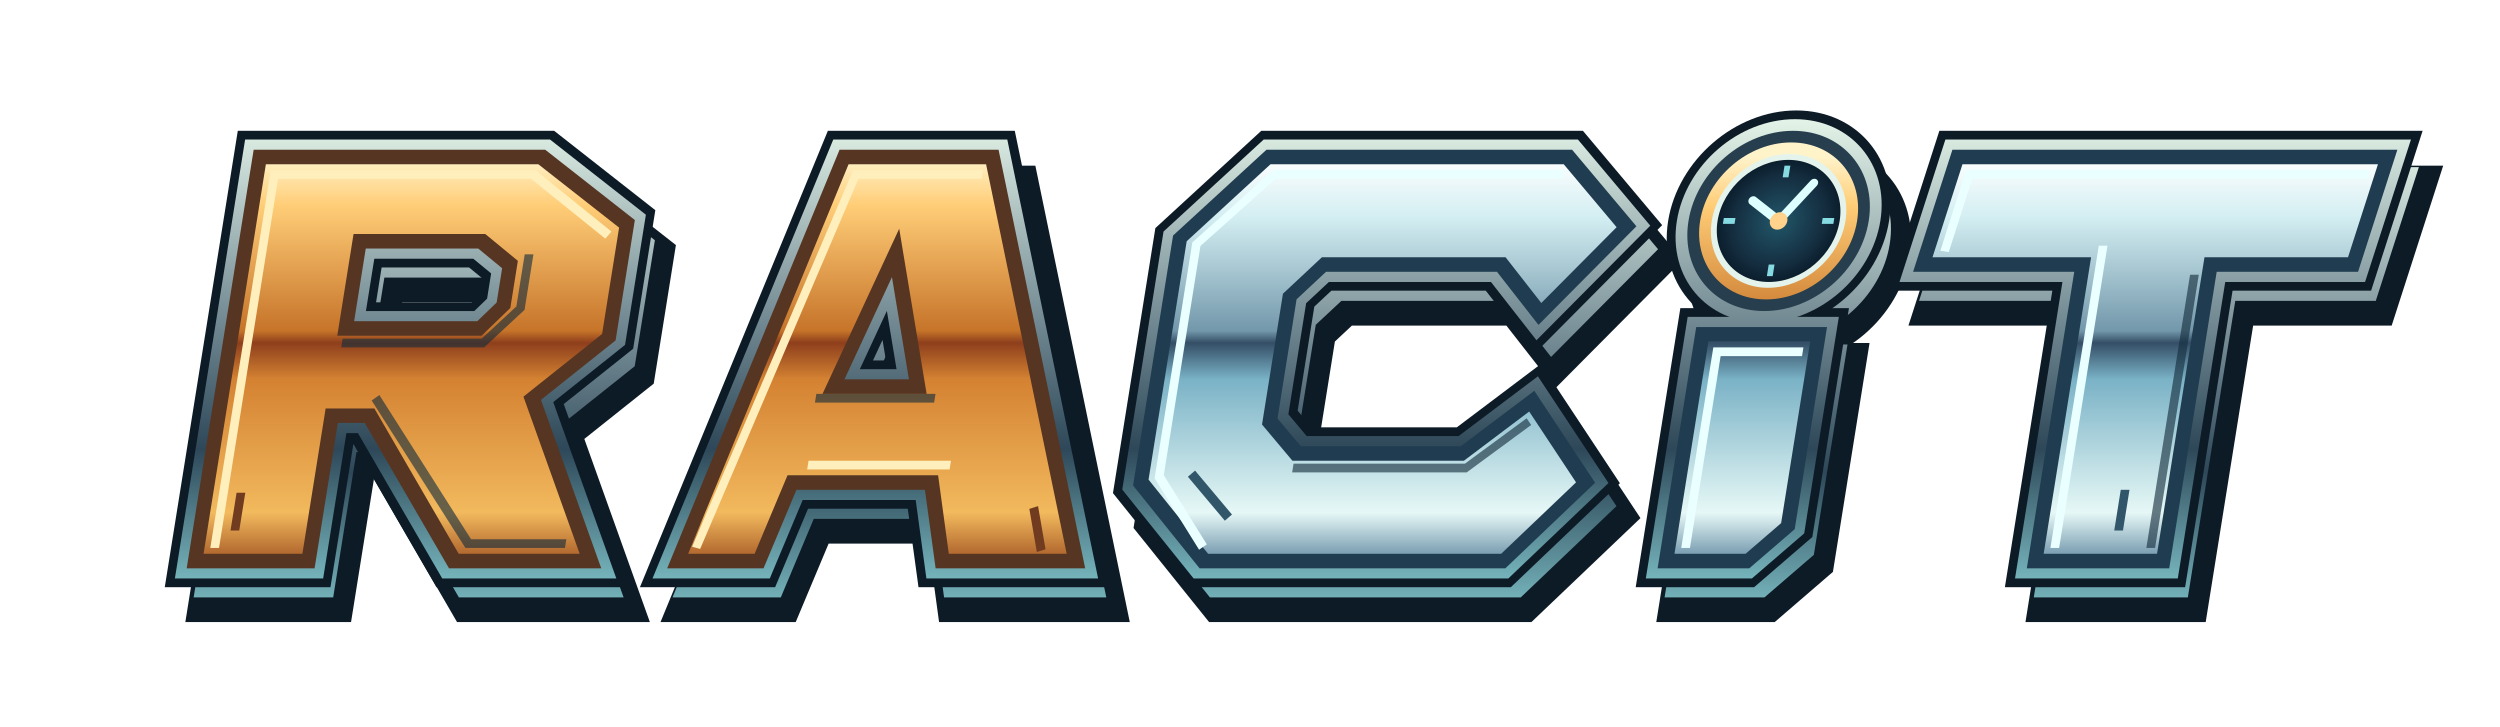
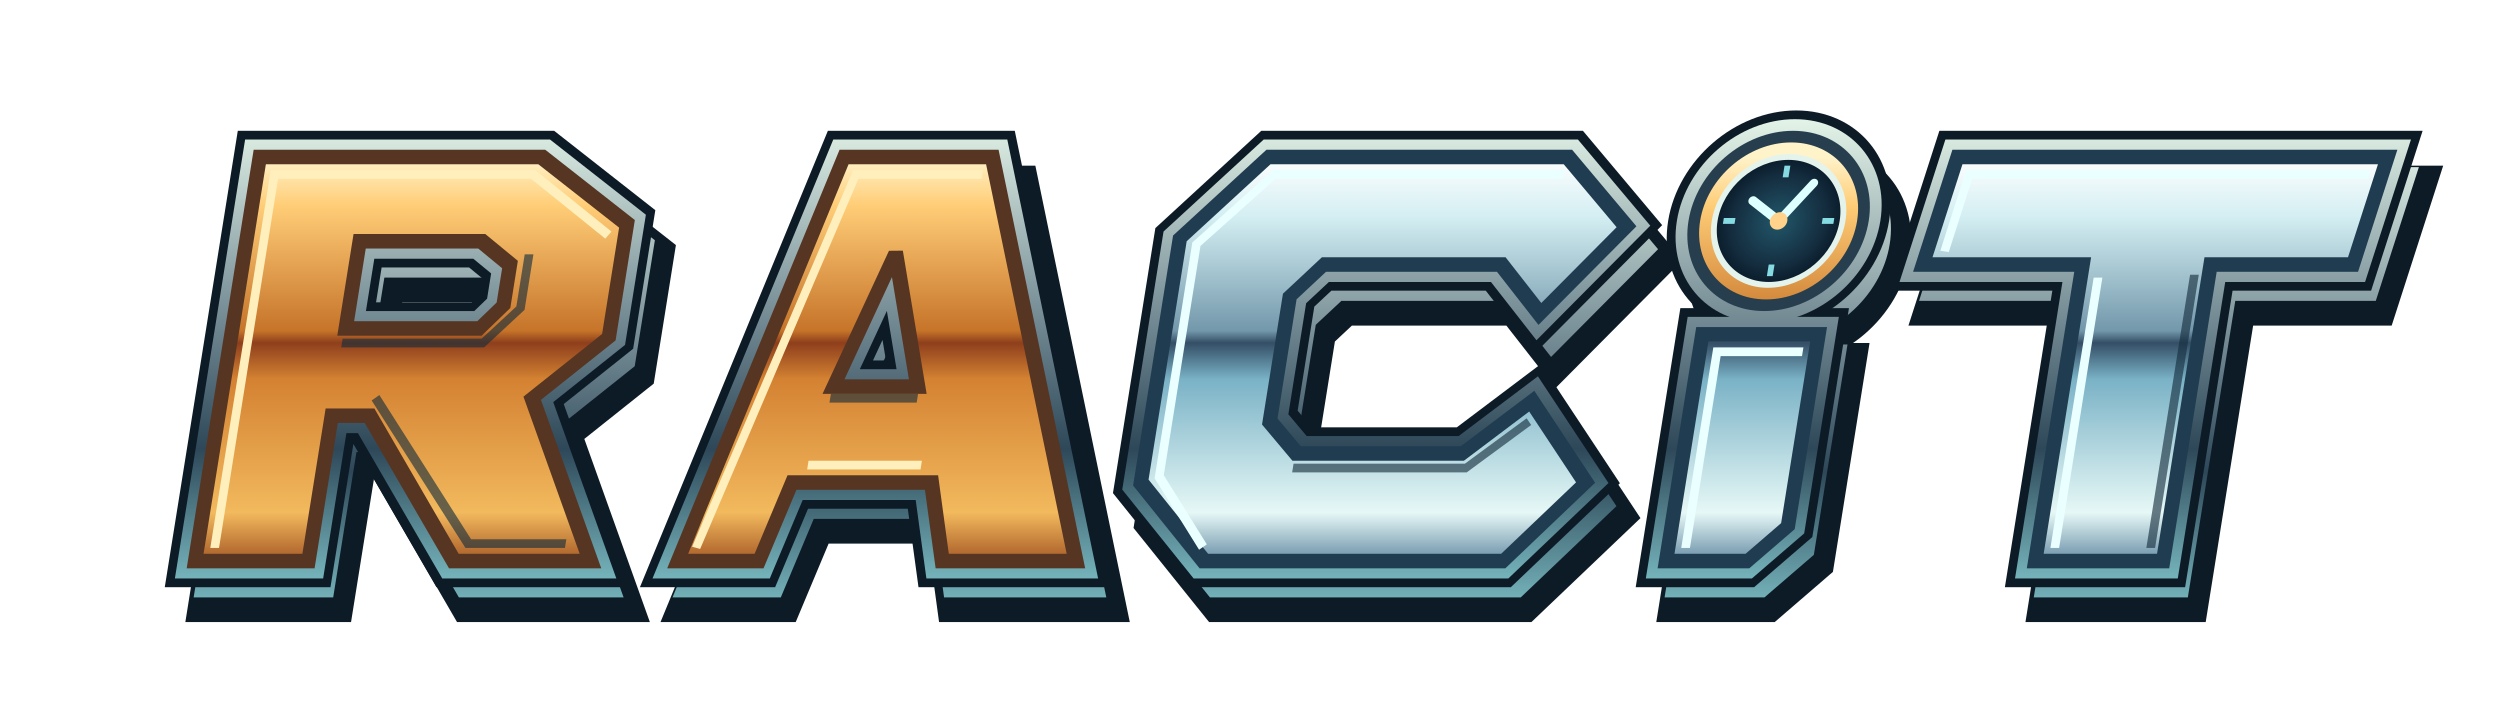
<svg xmlns="http://www.w3.org/2000/svg" width="860" height="250" viewBox="0 0 860 250" role="img" aria-labelledby="title desc">
  <defs>
    <linearGradient id="copper" x1="0" y1="54" x2="0" y2="193" gradientUnits="userSpaceOnUse">
      <stop offset="0" stop-color="#fff3ca" />
      <stop offset="0.12" stop-color="#ffcd77" />
      <stop offset="0.43" stop-color="#c67429" />
      <stop offset="0.46" stop-color="#8e3f1c" />
      <stop offset="0.55" stop-color="#d48232" />
      <stop offset="0.88" stop-color="#f2b95d" />
      <stop offset="1" stop-color="#a75b27" />
    </linearGradient>
    <linearGradient id="steel" x1="0" y1="54" x2="0" y2="193" gradientUnits="userSpaceOnUse">
      <stop offset="0" stop-color="#ffffff" />
      <stop offset="0.15" stop-color="#d3eef2" />
      <stop offset="0.43" stop-color="#7398ab" />
      <stop offset="0.46" stop-color="#344e66" />
      <stop offset="0.55" stop-color="#7ab2c6" />
      <stop offset="0.88" stop-color="#e6f8f6" />
      <stop offset="1" stop-color="#698fa7" />
    </linearGradient>
    <linearGradient id="edge" x1="0" y1="40" x2="0" y2="216" gradientUnits="userSpaceOnUse">
      <stop offset="0" stop-color="#e5f5e9" />
      <stop offset="0.36" stop-color="#7d949c" />
      <stop offset="0.65" stop-color="#2e4859" />
      <stop offset="1" stop-color="#90dcdf" />
    </linearGradient>
    <linearGradient id="depth" x1="0" y1="54" x2="0" y2="210" gradientUnits="userSpaceOnUse">
      <stop offset="0" stop-color="#263746" />
      <stop offset="0.65" stop-color="#17232d" />
      <stop offset="1" stop-color="#335d6b" />
    </linearGradient>
    <radialGradient id="dial">
      <stop offset="0" stop-color="#22576a" />
      <stop offset="0.72" stop-color="#142d3f" />
      <stop offset="1" stop-color="#091b29" />
    </radialGradient>
    <g id="warm" fill-rule="evenodd">
      <path d="M58 54H155L188 77V116L165 137L194 193H147L110 143H97V193H58ZM97 83V113H143L150 105V91L139 83Z" />
-       <path d="M224 193L259 54H310L361 193H315L307 166H259L252 193ZM268 133H297L282 87Z" />
+       <path d="M224 193L259 54H310L361 193H315L307 166H259L252 193ZM268 133H297L282 87Z" stroke-miterlimit="2" />
    </g>
    <g id="cool" fill-rule="evenodd">
      <path d="M405 54H508L532 78L507 108L491 91H430L420 102V145L431 156H488L509 138L532 166L508 193H405L379 166V82Z" />
      <path d="M564 115H604V181L592 193H564Z" />
      <path d="M642 54H790L784 91H735V193H691V91H636Z" />
    </g>
    <g id="letters">
      <use href="#warm" />
      <use href="#cool" />
      <circle cx="584" cy="76" r="29" />
    </g>
  </defs>
  <g transform="matrix(1 0 -0.16 1 40 0)" stroke-linejoin="miter">
    <use href="#letters" transform="translate(9 12)" fill="url(#depth)" stroke="#0d1b27" stroke-width="18" />
    <use href="#letters" transform="translate(6 8)" fill="url(#depth)" stroke="url(#edge)" stroke-width="9" />
    <use href="#letters" fill="#233340" stroke="#0d1b27" stroke-width="18" />
    <use href="#letters" fill="#233340" stroke="url(#edge)" stroke-width="12" />
    <use href="#warm" fill="url(#copper)" stroke="#563523" stroke-width="5" />
    <use href="#cool" fill="url(#steel)" stroke="#203c50" stroke-width="5" />
    <g fill="none" stroke-linecap="square">
-       <path d="M64 187V60H153L181 80M230 187L264 60H306M265 160H311" stroke="#ffefbc" stroke-width="3" />
-       <path d="M403 187L385 164V84L408 60H506M570 187V121H598M643 85L647 60H783M697 187V86" stroke="#eaffff" stroke-width="3" />
-       <path d="M98 118H145L156 106V89M112 138L151 187H183M302 137H264M432 161H490L508 146M730 96V187" stroke="#132b3b" stroke-width="3" opacity="0.62" />
-       <path d="M70 171V181M344 176L348 188" stroke="#713b20" stroke-width="3" />
-       <path d="M397 164L410 177M718 170V181" stroke="#31566a" stroke-width="3" />
+       <path d="M64 187V60H153L181 80M230 187L264 60H306M265 160H301" stroke="#ffefbc" stroke-width="3" />
+       <path d="M403 187L385 164V84L408 60H506M570 187V121H598M643 85L647 60H783M697 187V97" stroke="#eaffff" stroke-width="3" />
+       <path d="M98 118H145L156 106V89M112 138L151 187H183M296 137H269M432 161H490L508 146M730 96V187" stroke="#132b3b" stroke-width="3" opacity="0.62" />
    </g>
    <circle cx="584" cy="76" r="29" fill="url(#copper)" stroke="#263e4d" stroke-width="4" />
    <circle cx="584" cy="76" r="22" fill="url(#dial)" stroke="#e4f4ed" stroke-width="2" />
    <path d="M584 57V61M603 76H599M584 95V91M565 76H569" stroke="#86dbe2" stroke-width="2" />
    <path d="M574 69L584 76L594 63" fill="none" stroke="#ddffff" stroke-width="3" stroke-linecap="round" stroke-linejoin="round" />
    <circle cx="584" cy="76" r="3" fill="#ffd38b" />
  </g>
</svg>
